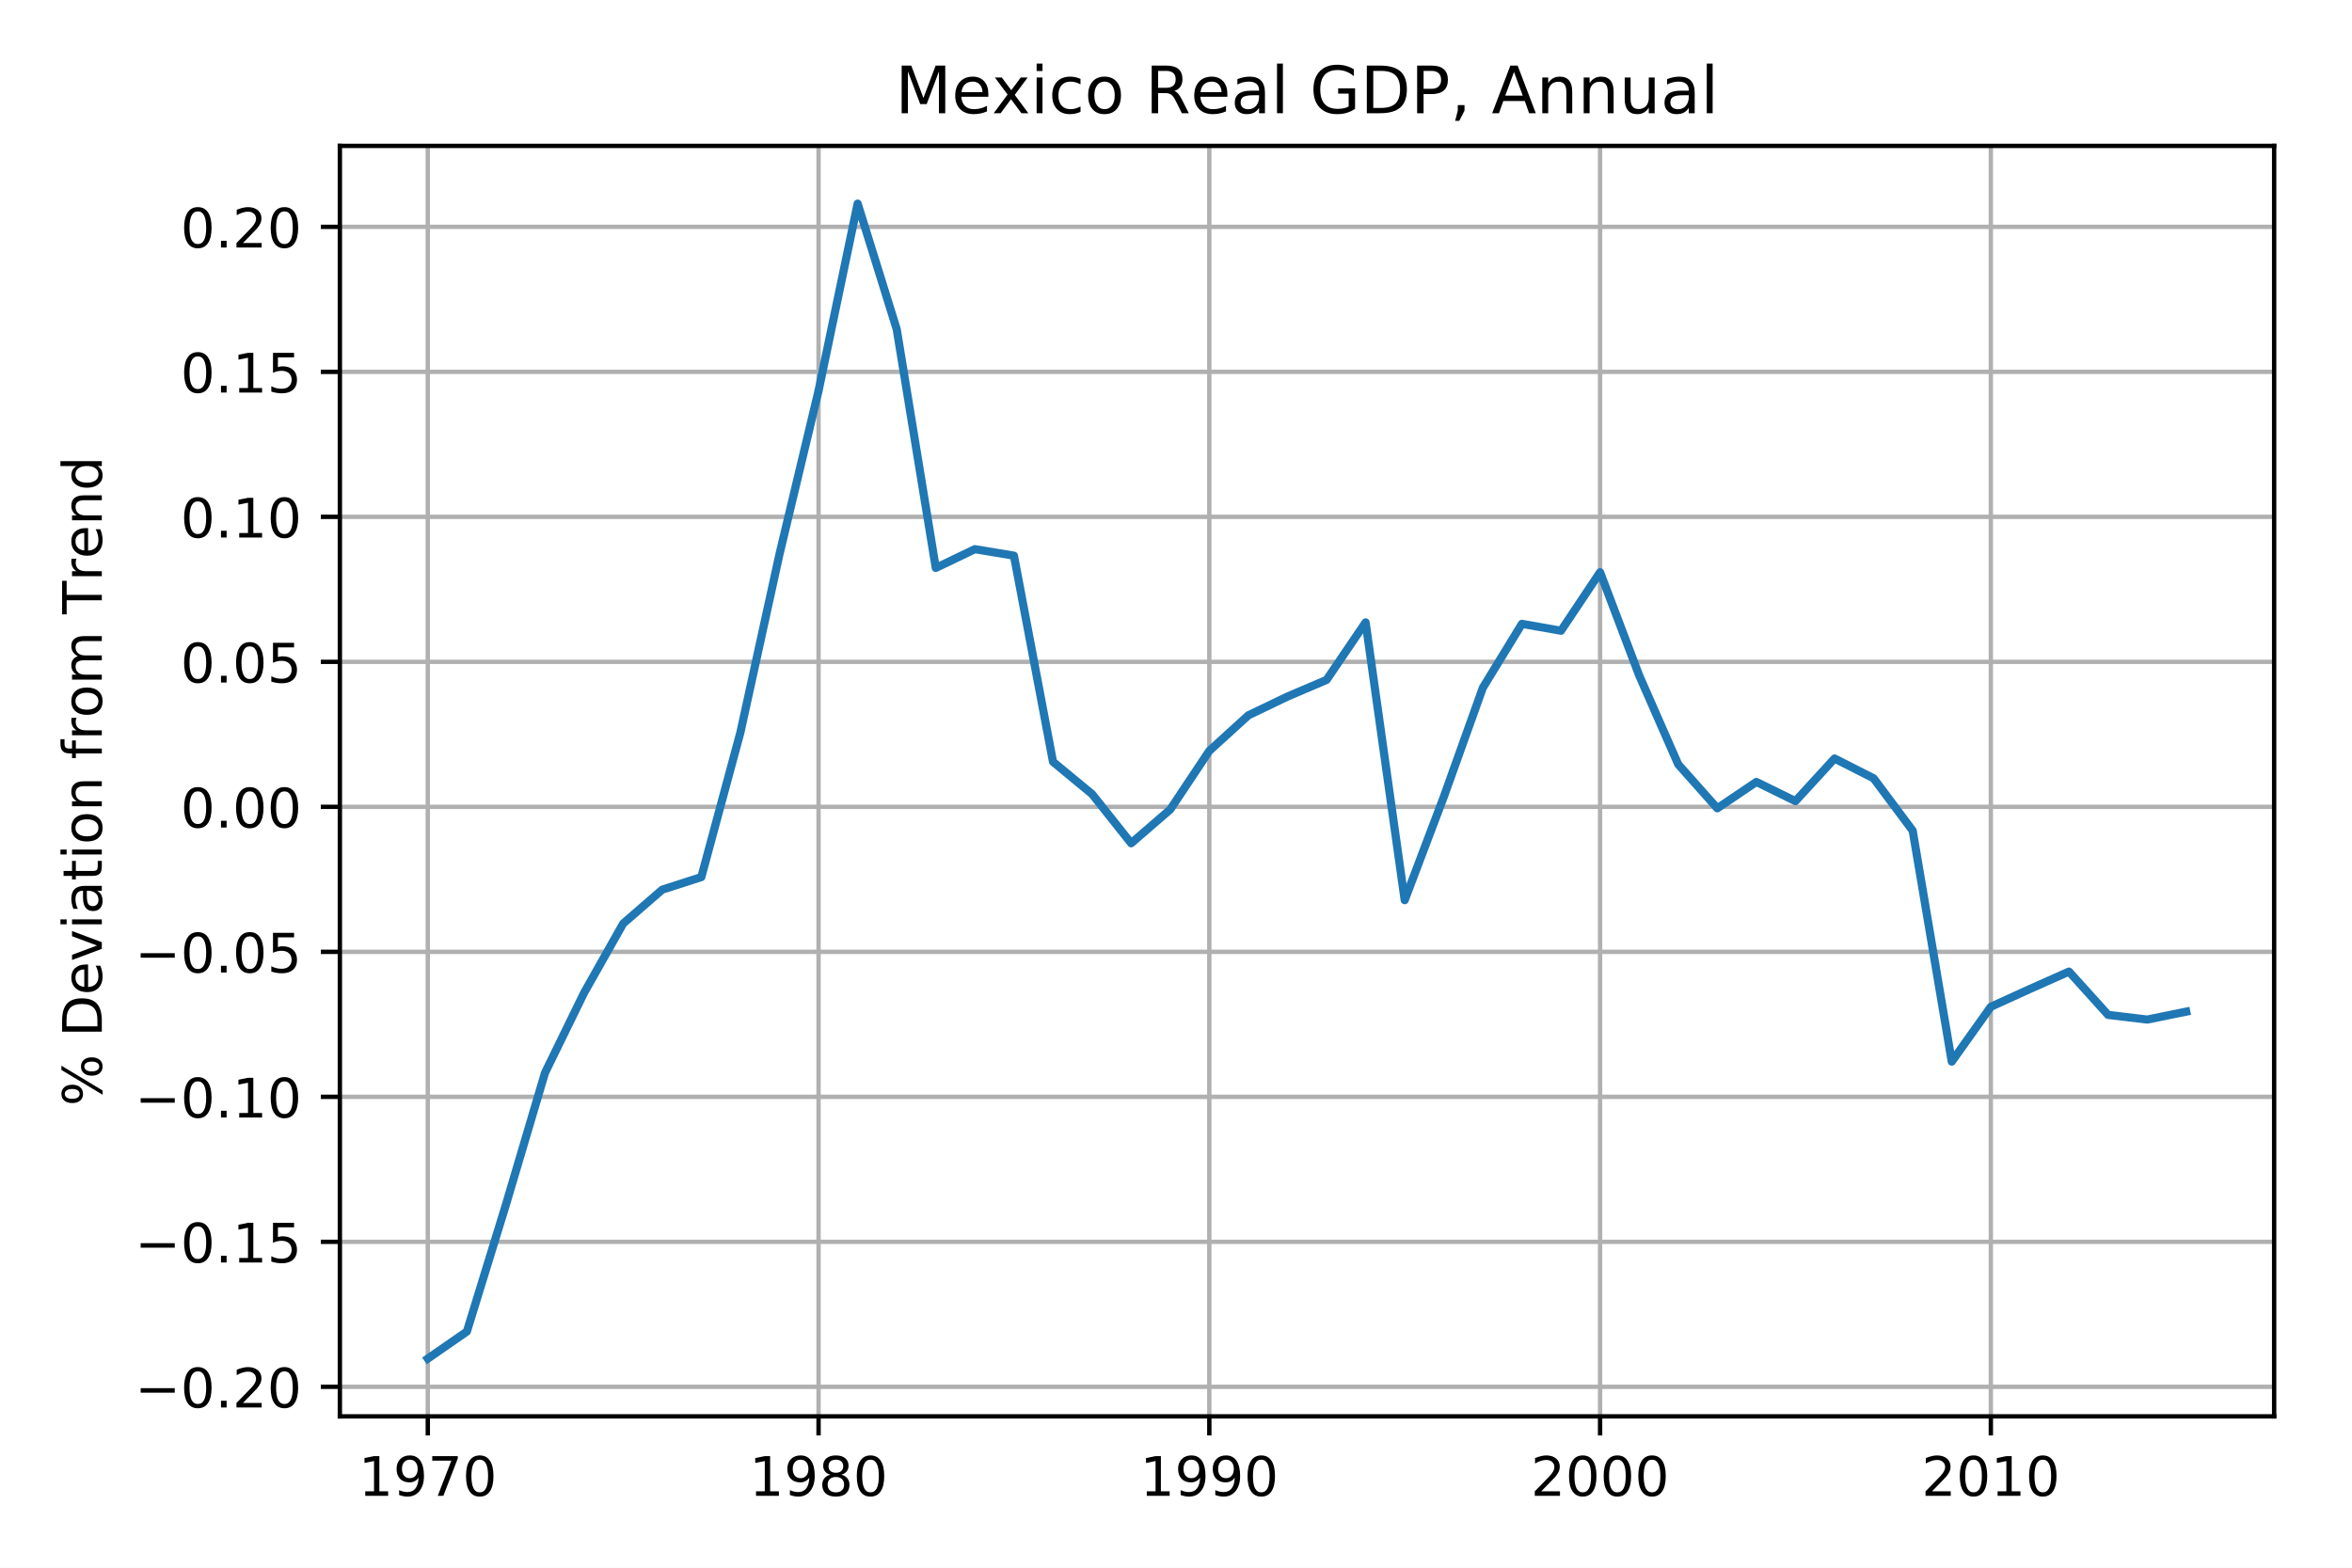
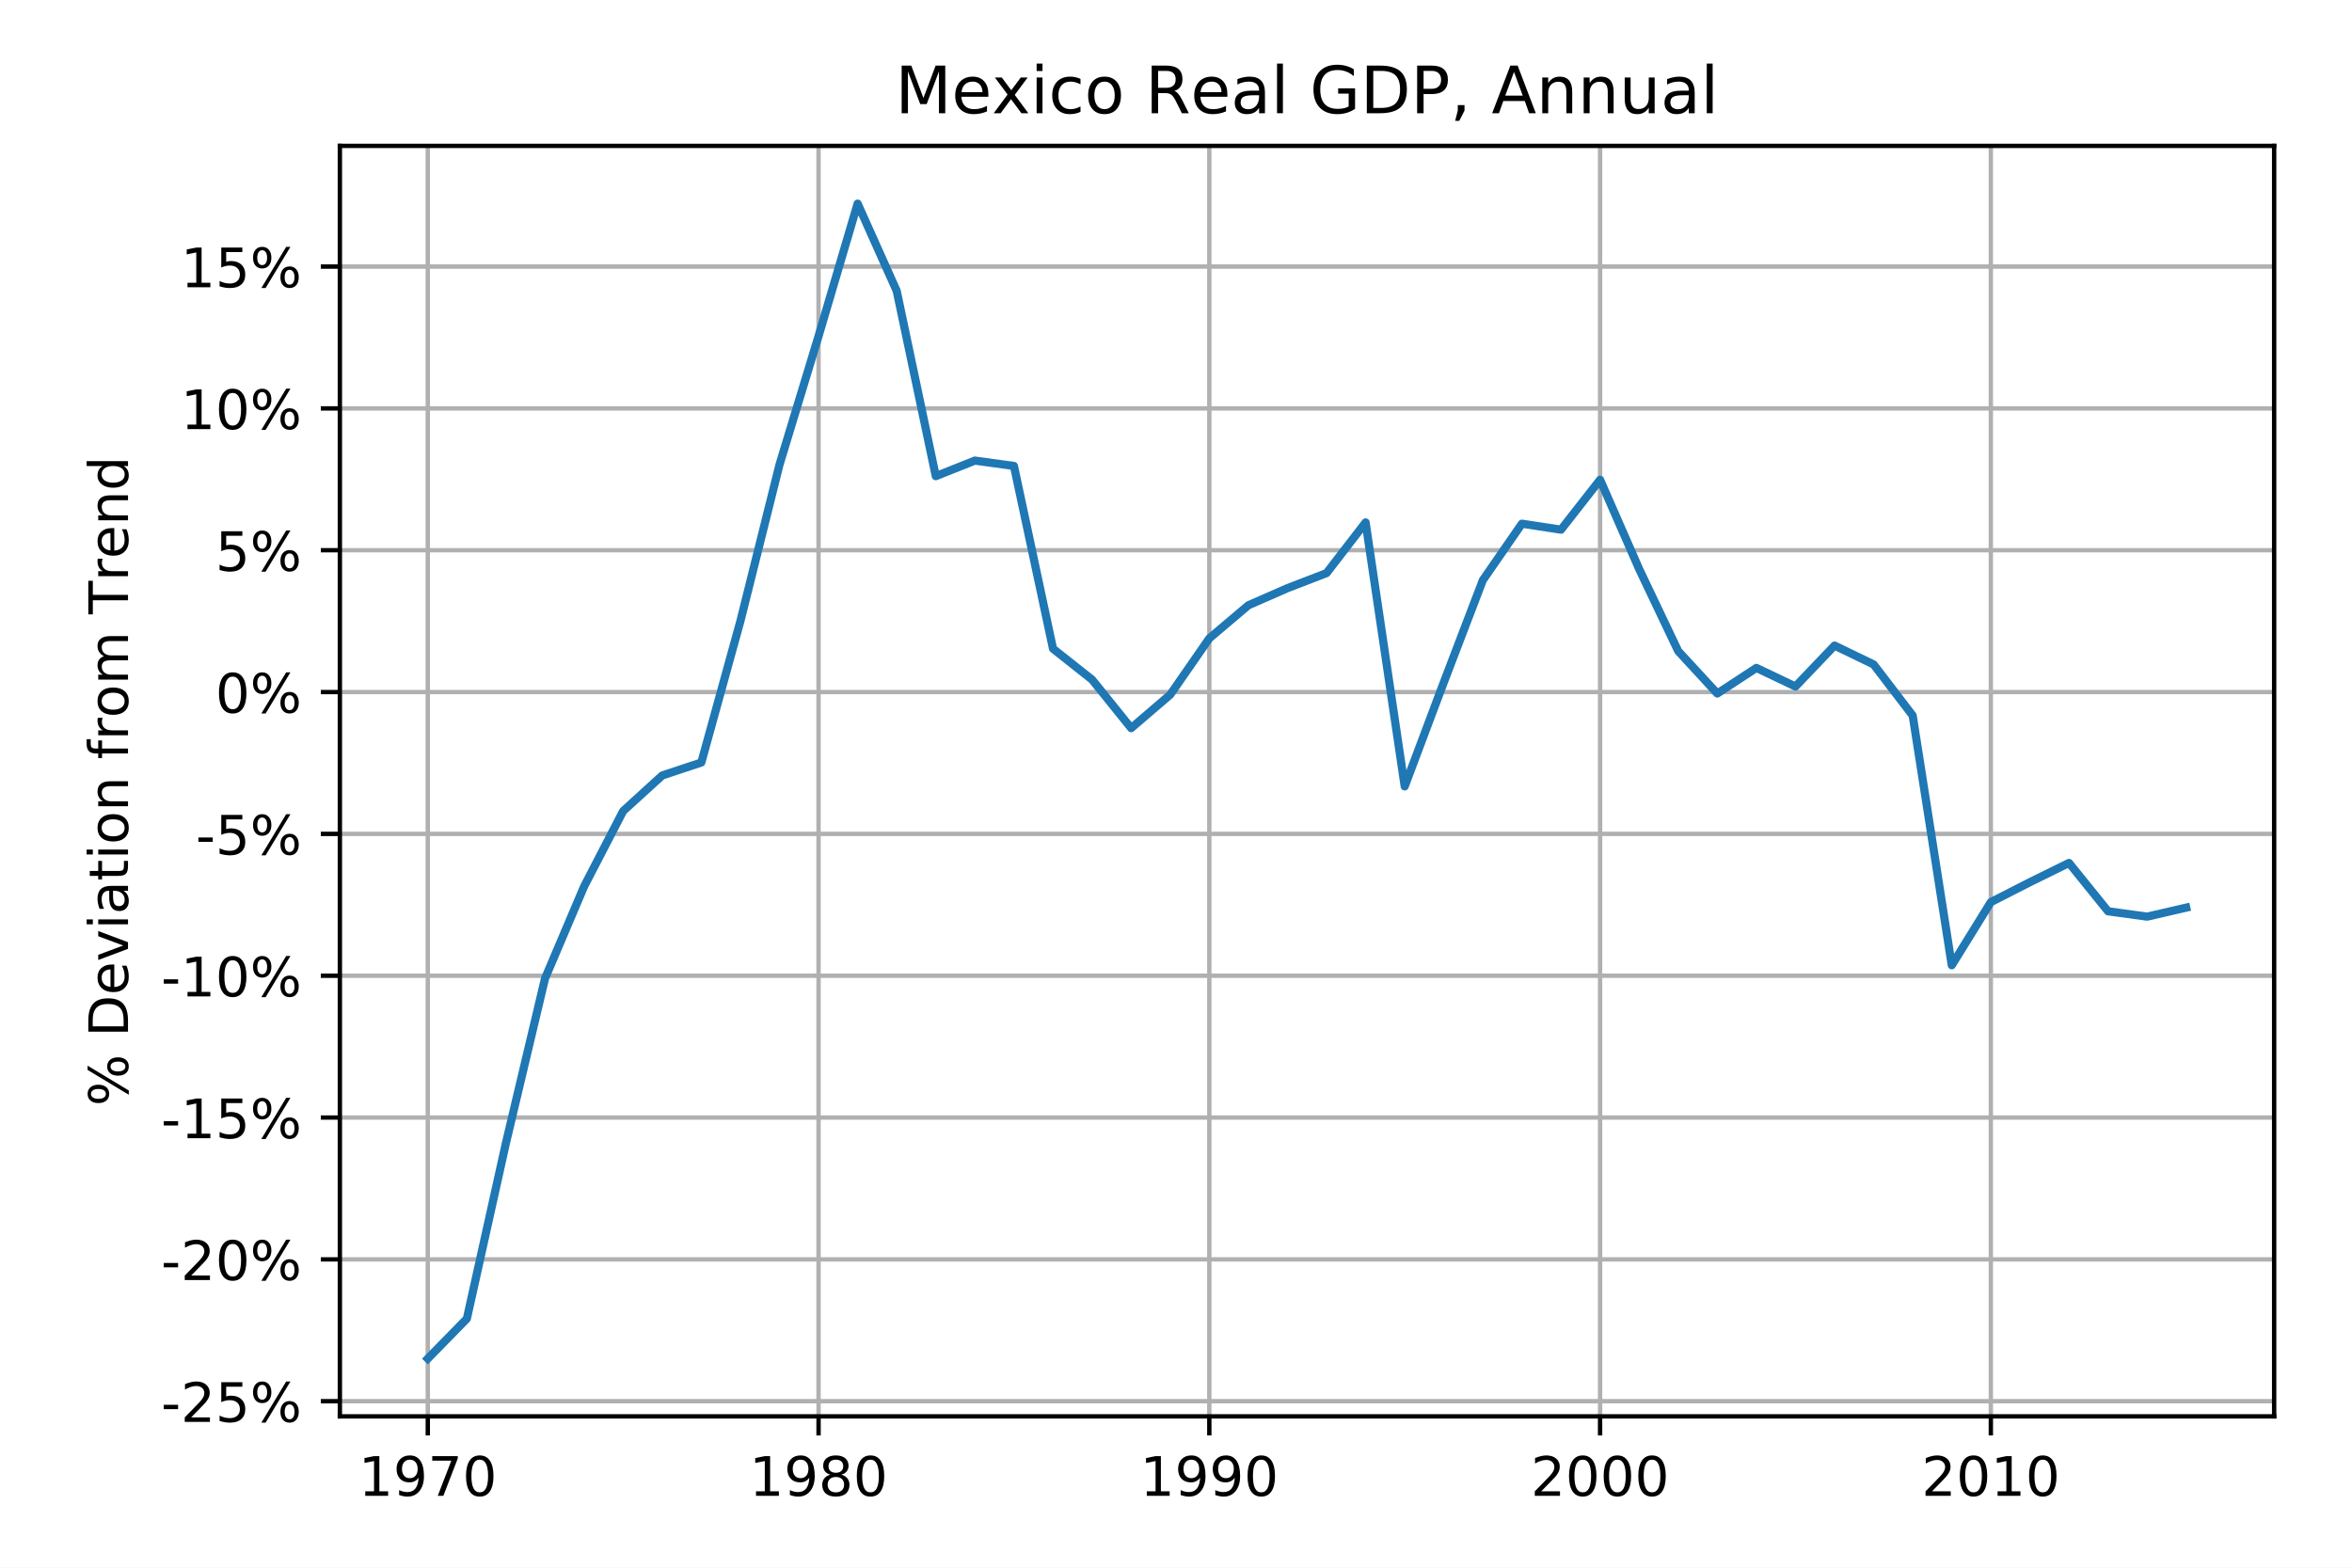
<svg xmlns="http://www.w3.org/2000/svg" xmlns:xlink="http://www.w3.org/1999/xlink" height="288pt" version="1.1" viewBox="0 0 432 288" width="432pt">
  <defs>
    <style type="text/css">
*{stroke-linecap:butt;stroke-linejoin:round;}
  </style>
  </defs>
  <g id="figure_1">
    <g id="patch_1">
      <path d="M 0 288  L 432 288  L 432 0  L 0 0  z " style="fill:#ffffff;" />
    </g>
    <g id="axes_1">
      <g id="patch_2">
        <path d="M 62.425 260.2  L 417.7 260.2  L 417.7 26.8  L 62.425 26.8  z " style="fill:#ffffff;" />
      </g>
      <g id="matplotlib.axis_1">
        <g id="xtick_1">
          <g id="line2d_1">
-             <path clip-path="url(#p7720f78966)" d="M 78.574 260.2  L 78.574 26.8  " style="fill:none;stroke:#b0b0b0;stroke-linecap:square;stroke-width:0.8;" />
+             <path clip-path="url(#p836ef03a56)" d="M 78.574 260.2  L 78.574 26.8  " style="fill:none;stroke:#b0b0b0;stroke-linecap:square;stroke-width:0.8;" />
          </g>
          <g id="line2d_2">
            <defs>
-               <path d="M 0 0  L 0 3.5  " id="m3b074f5516" style="stroke:#000000;stroke-width:0.8;" />
-             </defs>
-             <g>
-               <use style="stroke:#000000;stroke-width:0.8;" x="78.574" xlink:href="#m3b074f5516" y="260.2" />
+               <path d="M 0 0  L 0 3.5  " id="mee47a646c4" style="stroke:#000000;stroke-width:0.8;" />
+             </defs>
+             <g>
+               <use style="stroke:#000000;stroke-width:0.8;" x="78.574" xlink:href="#mee47a646c4" y="260.2" />
            </g>
          </g>
          <g id="text_1">
            <defs>
              <path d="M 12.406 8.297  L 28.516 8.297  L 28.516 63.922  L 10.984 60.406  L 10.984 69.391  L 28.422 72.906  L 38.281 72.906  L 38.281 8.297  L 54.391 8.297  L 54.391 0  L 12.406 0  z " id="DejaVuSans-31" />
              <path d="M 10.984 1.516  L 10.984 10.5  Q 14.703 8.734 18.5 7.812  Q 22.312 6.891 25.984 6.891  Q 35.75 6.891 40.891 13.453  Q 46.047 20.016 46.781 33.406  Q 43.953 29.203 39.594 26.953  Q 35.25 24.703 29.984 24.703  Q 19.047 24.703 12.672 31.312  Q 6.297 37.938 6.297 49.422  Q 6.297 60.641 12.938 67.422  Q 19.578 74.219 30.609 74.219  Q 43.266 74.219 49.922 64.516  Q 56.594 54.828 56.594 36.375  Q 56.594 19.141 48.406 8.859  Q 40.234 -1.422 26.422 -1.422  Q 22.703 -1.422 18.891 -0.688  Q 15.094 0.047 10.984 1.516  z M 30.609 32.422  Q 37.25 32.422 41.125 36.953  Q 45.016 41.5 45.016 49.422  Q 45.016 57.281 41.125 61.844  Q 37.25 66.406 30.609 66.406  Q 23.969 66.406 20.094 61.844  Q 16.219 57.281 16.219 49.422  Q 16.219 41.5 20.094 36.953  Q 23.969 32.422 30.609 32.422  z " id="DejaVuSans-39" />
              <path d="M 8.203 72.906  L 55.078 72.906  L 55.078 68.703  L 28.609 0  L 18.312 0  L 43.219 64.594  L 8.203 64.594  z " id="DejaVuSans-37" />
              <path d="M 31.781 66.406  Q 24.172 66.406 20.328 58.906  Q 16.5 51.422 16.5 36.375  Q 16.5 21.391 20.328 13.891  Q 24.172 6.391 31.781 6.391  Q 39.453 6.391 43.281 13.891  Q 47.125 21.391 47.125 36.375  Q 47.125 51.422 43.281 58.906  Q 39.453 66.406 31.781 66.406  z M 31.781 74.219  Q 44.047 74.219 50.516 64.516  Q 56.984 54.828 56.984 36.375  Q 56.984 17.969 50.516 8.266  Q 44.047 -1.422 31.781 -1.422  Q 19.531 -1.422 13.062 8.266  Q 6.594 17.969 6.594 36.375  Q 6.594 54.828 13.062 64.516  Q 19.531 74.219 31.781 74.219  z " id="DejaVuSans-30" />
            </defs>
            <g transform="translate(65.84886 274.7984)scale(0.1 -0.1)">
              <use xlink:href="#DejaVuSans-31" />
              <use x="63.623" xlink:href="#DejaVuSans-39" />
              <use x="127.246" xlink:href="#DejaVuSans-37" />
              <use x="190.869" xlink:href="#DejaVuSans-30" />
            </g>
          </g>
        </g>
        <g id="xtick_2">
          <g id="line2d_3">
-             <path clip-path="url(#p7720f78966)" d="M 150.347 260.2  L 150.347 26.8  " style="fill:none;stroke:#b0b0b0;stroke-linecap:square;stroke-width:0.8;" />
+             <path clip-path="url(#p836ef03a56)" d="M 150.347 260.2  L 150.347 26.8  " style="fill:none;stroke:#b0b0b0;stroke-linecap:square;stroke-width:0.8;" />
          </g>
          <g id="line2d_4">
            <g>
-               <use style="stroke:#000000;stroke-width:0.8;" x="150.347" xlink:href="#m3b074f5516" y="260.2" />
+               <use style="stroke:#000000;stroke-width:0.8;" x="150.347" xlink:href="#mee47a646c4" y="260.2" />
            </g>
          </g>
          <g id="text_2">
            <defs>
              <path d="M 31.781 34.625  Q 24.75 34.625 20.719 30.859  Q 16.703 27.094 16.703 20.516  Q 16.703 13.922 20.719 10.156  Q 24.75 6.391 31.781 6.391  Q 38.812 6.391 42.859 10.172  Q 46.922 13.969 46.922 20.516  Q 46.922 27.094 42.891 30.859  Q 38.875 34.625 31.781 34.625  z M 21.922 38.812  Q 15.578 40.375 12.031 44.719  Q 8.5 49.078 8.5 55.328  Q 8.5 64.062 14.719 69.141  Q 20.953 74.219 31.781 74.219  Q 42.672 74.219 48.875 69.141  Q 55.078 64.062 55.078 55.328  Q 55.078 49.078 51.531 44.719  Q 48 40.375 41.703 38.812  Q 48.828 37.156 52.797 32.312  Q 56.781 27.484 56.781 20.516  Q 56.781 9.906 50.312 4.234  Q 43.844 -1.422 31.781 -1.422  Q 19.734 -1.422 13.25 4.234  Q 6.781 9.906 6.781 20.516  Q 6.781 27.484 10.781 32.312  Q 14.797 37.156 21.922 38.812  z M 18.312 54.391  Q 18.312 48.734 21.844 45.562  Q 25.391 42.391 31.781 42.391  Q 38.141 42.391 41.719 45.562  Q 45.312 48.734 45.312 54.391  Q 45.312 60.062 41.719 63.234  Q 38.141 66.406 31.781 66.406  Q 25.391 66.406 21.844 63.234  Q 18.312 60.062 18.312 54.391  z " id="DejaVuSans-38" />
            </defs>
            <g transform="translate(137.6216 274.7984)scale(0.1 -0.1)">
              <use xlink:href="#DejaVuSans-31" />
              <use x="63.623" xlink:href="#DejaVuSans-39" />
              <use x="127.246" xlink:href="#DejaVuSans-38" />
              <use x="190.869" xlink:href="#DejaVuSans-30" />
            </g>
          </g>
        </g>
        <g id="xtick_3">
          <g id="line2d_5">
-             <path clip-path="url(#p7720f78966)" d="M 222.119 260.2  L 222.119 26.8  " style="fill:none;stroke:#b0b0b0;stroke-linecap:square;stroke-width:0.8;" />
+             <path clip-path="url(#p836ef03a56)" d="M 222.119 260.2  L 222.119 26.8  " style="fill:none;stroke:#b0b0b0;stroke-linecap:square;stroke-width:0.8;" />
          </g>
          <g id="line2d_6">
            <g>
-               <use style="stroke:#000000;stroke-width:0.8;" x="222.119" xlink:href="#m3b074f5516" y="260.2" />
+               <use style="stroke:#000000;stroke-width:0.8;" x="222.119" xlink:href="#mee47a646c4" y="260.2" />
            </g>
          </g>
          <g id="text_3">
            <g transform="translate(209.3943 274.7984)scale(0.1 -0.1)">
              <use xlink:href="#DejaVuSans-31" />
              <use x="63.623" xlink:href="#DejaVuSans-39" />
              <use x="127.246" xlink:href="#DejaVuSans-39" />
              <use x="190.869" xlink:href="#DejaVuSans-30" />
            </g>
          </g>
        </g>
        <g id="xtick_4">
          <g id="line2d_7">
-             <path clip-path="url(#p7720f78966)" d="M 293.892 260.2  L 293.892 26.8  " style="fill:none;stroke:#b0b0b0;stroke-linecap:square;stroke-width:0.8;" />
+             <path clip-path="url(#p836ef03a56)" d="M 293.892 260.2  L 293.892 26.8  " style="fill:none;stroke:#b0b0b0;stroke-linecap:square;stroke-width:0.8;" />
          </g>
          <g id="line2d_8">
            <g>
-               <use style="stroke:#000000;stroke-width:0.8;" x="293.892" xlink:href="#m3b074f5516" y="260.2" />
+               <use style="stroke:#000000;stroke-width:0.8;" x="293.892" xlink:href="#mee47a646c4" y="260.2" />
            </g>
          </g>
          <g id="text_4">
            <defs>
              <path d="M 19.188 8.297  L 53.609 8.297  L 53.609 0  L 7.328 0  L 7.328 8.297  Q 12.938 14.109 22.625 23.891  Q 32.328 33.688 34.812 36.531  Q 39.547 41.844 41.422 45.531  Q 43.312 49.219 43.312 52.781  Q 43.312 58.594 39.234 62.25  Q 35.156 65.922 28.609 65.922  Q 23.969 65.922 18.812 64.312  Q 13.672 62.703 7.812 59.422  L 7.812 69.391  Q 13.766 71.781 18.938 73  Q 24.125 74.219 28.422 74.219  Q 39.75 74.219 46.484 68.547  Q 53.219 62.891 53.219 53.422  Q 53.219 48.922 51.531 44.891  Q 49.859 40.875 45.406 35.406  Q 44.188 33.984 37.641 27.219  Q 31.109 20.453 19.188 8.297  z " id="DejaVuSans-32" />
            </defs>
            <g transform="translate(281.167 274.7984)scale(0.1 -0.1)">
              <use xlink:href="#DejaVuSans-32" />
              <use x="63.623" xlink:href="#DejaVuSans-30" />
              <use x="127.246" xlink:href="#DejaVuSans-30" />
              <use x="190.869" xlink:href="#DejaVuSans-30" />
            </g>
          </g>
        </g>
        <g id="xtick_5">
          <g id="line2d_9">
-             <path clip-path="url(#p7720f78966)" d="M 365.665 260.2  L 365.665 26.8  " style="fill:none;stroke:#b0b0b0;stroke-linecap:square;stroke-width:0.8;" />
+             <path clip-path="url(#p836ef03a56)" d="M 365.665 260.2  L 365.665 26.8  " style="fill:none;stroke:#b0b0b0;stroke-linecap:square;stroke-width:0.8;" />
          </g>
          <g id="line2d_10">
            <g>
-               <use style="stroke:#000000;stroke-width:0.8;" x="365.665" xlink:href="#m3b074f5516" y="260.2" />
+               <use style="stroke:#000000;stroke-width:0.8;" x="365.665" xlink:href="#mee47a646c4" y="260.2" />
            </g>
          </g>
          <g id="text_5">
            <g transform="translate(352.9398 274.7984)scale(0.1 -0.1)">
              <use xlink:href="#DejaVuSans-32" />
              <use x="63.623" xlink:href="#DejaVuSans-30" />
              <use x="127.246" xlink:href="#DejaVuSans-31" />
              <use x="190.869" xlink:href="#DejaVuSans-30" />
            </g>
          </g>
        </g>
      </g>
      <g id="matplotlib.axis_2">
        <g id="ytick_1">
          <g id="line2d_11">
-             <path clip-path="url(#p7720f78966)" d="M 62.425 254.772  L 417.7 254.772  " style="fill:none;stroke:#b0b0b0;stroke-linecap:square;stroke-width:0.8;" />
+             <path clip-path="url(#p836ef03a56)" d="M 62.425 257.415  L 417.7 257.415  " style="fill:none;stroke:#b0b0b0;stroke-linecap:square;stroke-width:0.8;" />
          </g>
          <g id="line2d_12">
            <defs>
-               <path d="M 0 0  L -3.5 0  " id="m886a626cc9" style="stroke:#000000;stroke-width:0.8;" />
-             </defs>
-             <g>
-               <use style="stroke:#000000;stroke-width:0.8;" x="62.425" xlink:href="#m886a626cc9" y="254.772" />
+               <path d="M 0 0  L -3.5 0  " id="m117631a2d1" style="stroke:#000000;stroke-width:0.8;" />
+             </defs>
+             <g>
+               <use style="stroke:#000000;stroke-width:0.8;" x="62.425" xlink:href="#m117631a2d1" y="257.415" />
            </g>
          </g>
          <g id="text_6">
            <defs>
-               <path d="M 10.594 35.5  L 73.188 35.5  L 73.188 27.203  L 10.594 27.203  z " id="DejaVuSans-2212" />
-               <path d="M 10.688 12.406  L 21 12.406  L 21 0  L 10.688 0  z " id="DejaVuSans-2e" />
-             </defs>
-             <g transform="translate(24.77969 258.5714)scale(0.1 -0.1)">
-               <use xlink:href="#DejaVuSans-2212" />
-               <use x="83.789" xlink:href="#DejaVuSans-30" />
-               <use x="147.412" xlink:href="#DejaVuSans-2e" />
-               <use x="179.199" xlink:href="#DejaVuSans-32" />
-               <use x="242.822" xlink:href="#DejaVuSans-30" />
+               <path d="M 4.891 31.391  L 31.203 31.391  L 31.203 23.391  L 4.891 23.391  z " id="DejaVuSans-2d" />
+               <path d="M 10.797 72.906  L 49.516 72.906  L 49.516 64.594  L 19.828 64.594  L 19.828 46.734  Q 21.969 47.469 24.109 47.828  Q 26.266 48.188 28.422 48.188  Q 40.625 48.188 47.75 41.5  Q 54.891 34.812 54.891 23.391  Q 54.891 11.625 47.562 5.094  Q 40.234 -1.422 26.906 -1.422  Q 22.312 -1.422 17.547 -0.641  Q 12.797 0.141 7.719 1.703  L 7.719 11.625  Q 12.109 9.234 16.797 8.062  Q 21.484 6.891 26.703 6.891  Q 35.156 6.891 40.078 11.328  Q 45.016 15.766 45.016 23.391  Q 45.016 31 40.078 35.438  Q 35.156 39.891 26.703 39.891  Q 22.75 39.891 18.812 39.016  Q 14.891 38.141 10.797 36.281  z " id="DejaVuSans-35" />
+               <path d="M 72.703 32.078  Q 68.453 32.078 66.031 28.469  Q 63.625 24.859 63.625 18.406  Q 63.625 12.062 66.031 8.422  Q 68.453 4.781 72.703 4.781  Q 76.859 4.781 79.266 8.422  Q 81.688 12.062 81.688 18.406  Q 81.688 24.812 79.266 28.438  Q 76.859 32.078 72.703 32.078  z M 72.703 38.281  Q 80.422 38.281 84.953 32.906  Q 89.5 27.547 89.5 18.406  Q 89.5 9.281 84.938 3.922  Q 80.375 -1.422 72.703 -1.422  Q 64.891 -1.422 60.344 3.922  Q 55.812 9.281 55.812 18.406  Q 55.812 27.594 60.375 32.938  Q 64.938 38.281 72.703 38.281  z M 22.312 68.016  Q 18.109 68.016 15.688 64.375  Q 13.281 60.75 13.281 54.391  Q 13.281 47.953 15.672 44.328  Q 18.062 40.719 22.312 40.719  Q 26.562 40.719 28.969 44.328  Q 31.391 47.953 31.391 54.391  Q 31.391 60.688 28.953 64.344  Q 26.516 68.016 22.312 68.016  z M 66.406 74.219  L 74.219 74.219  L 28.609 -1.422  L 20.797 -1.422  z M 22.312 74.219  Q 30.031 74.219 34.609 68.875  Q 39.203 63.531 39.203 54.391  Q 39.203 45.172 34.641 39.844  Q 30.078 34.516 22.312 34.516  Q 14.547 34.516 10.031 39.859  Q 5.516 45.219 5.516 54.391  Q 5.516 63.484 10.047 68.844  Q 14.594 74.219 22.312 74.219  z " id="DejaVuSans-25" />
+             </defs>
+             <g transform="translate(29.59062 261.214)scale(0.1 -0.1)">
+               <use xlink:href="#DejaVuSans-2d" />
+               <use x="36.084" xlink:href="#DejaVuSans-32" />
+               <use x="99.707" xlink:href="#DejaVuSans-35" />
+               <use x="163.33" xlink:href="#DejaVuSans-25" />
            </g>
          </g>
        </g>
        <g id="ytick_2">
          <g id="line2d_13">
-             <path clip-path="url(#p7720f78966)" d="M 62.425 228.135  L 417.7 228.135  " style="fill:none;stroke:#b0b0b0;stroke-linecap:square;stroke-width:0.8;" />
+             <path clip-path="url(#p836ef03a56)" d="M 62.425 231.36  L 417.7 231.36  " style="fill:none;stroke:#b0b0b0;stroke-linecap:square;stroke-width:0.8;" />
          </g>
          <g id="line2d_14">
            <g>
-               <use style="stroke:#000000;stroke-width:0.8;" x="62.425" xlink:href="#m886a626cc9" y="228.135" />
+               <use style="stroke:#000000;stroke-width:0.8;" x="62.425" xlink:href="#m117631a2d1" y="231.36" />
            </g>
          </g>
          <g id="text_7">
-             <defs>
-               <path d="M 10.797 72.906  L 49.516 72.906  L 49.516 64.594  L 19.828 64.594  L 19.828 46.734  Q 21.969 47.469 24.109 47.828  Q 26.266 48.188 28.422 48.188  Q 40.625 48.188 47.75 41.5  Q 54.891 34.812 54.891 23.391  Q 54.891 11.625 47.562 5.094  Q 40.234 -1.422 26.906 -1.422  Q 22.312 -1.422 17.547 -0.641  Q 12.797 0.141 7.719 1.703  L 7.719 11.625  Q 12.109 9.234 16.797 8.062  Q 21.484 6.891 26.703 6.891  Q 35.156 6.891 40.078 11.328  Q 45.016 15.766 45.016 23.391  Q 45.016 31 40.078 35.438  Q 35.156 39.891 26.703 39.891  Q 22.75 39.891 18.812 39.016  Q 14.891 38.141 10.797 36.281  z " id="DejaVuSans-35" />
-             </defs>
-             <g transform="translate(24.77969 231.9343)scale(0.1 -0.1)">
-               <use xlink:href="#DejaVuSans-2212" />
-               <use x="83.789" xlink:href="#DejaVuSans-30" />
-               <use x="147.412" xlink:href="#DejaVuSans-2e" />
-               <use x="179.199" xlink:href="#DejaVuSans-31" />
-               <use x="242.822" xlink:href="#DejaVuSans-35" />
+             <g transform="translate(29.59062 235.1587)scale(0.1 -0.1)">
+               <use xlink:href="#DejaVuSans-2d" />
+               <use x="36.084" xlink:href="#DejaVuSans-32" />
+               <use x="99.707" xlink:href="#DejaVuSans-30" />
+               <use x="163.33" xlink:href="#DejaVuSans-25" />
            </g>
          </g>
        </g>
        <g id="ytick_3">
          <g id="line2d_15">
-             <path clip-path="url(#p7720f78966)" d="M 62.425 201.498  L 417.7 201.498  " style="fill:none;stroke:#b0b0b0;stroke-linecap:square;stroke-width:0.8;" />
+             <path clip-path="url(#p836ef03a56)" d="M 62.425 205.304  L 417.7 205.304  " style="fill:none;stroke:#b0b0b0;stroke-linecap:square;stroke-width:0.8;" />
          </g>
          <g id="line2d_16">
            <g>
-               <use style="stroke:#000000;stroke-width:0.8;" x="62.425" xlink:href="#m886a626cc9" y="201.498" />
+               <use style="stroke:#000000;stroke-width:0.8;" x="62.425" xlink:href="#m117631a2d1" y="205.304" />
            </g>
          </g>
          <g id="text_8">
-             <g transform="translate(24.77969 205.2973)scale(0.1 -0.1)">
-               <use xlink:href="#DejaVuSans-2212" />
-               <use x="83.789" xlink:href="#DejaVuSans-30" />
-               <use x="147.412" xlink:href="#DejaVuSans-2e" />
-               <use x="179.199" xlink:href="#DejaVuSans-31" />
-               <use x="242.822" xlink:href="#DejaVuSans-30" />
+             <g transform="translate(29.59062 209.1035)scale(0.1 -0.1)">
+               <use xlink:href="#DejaVuSans-2d" />
+               <use x="36.084" xlink:href="#DejaVuSans-31" />
+               <use x="99.707" xlink:href="#DejaVuSans-35" />
+               <use x="163.33" xlink:href="#DejaVuSans-25" />
            </g>
          </g>
        </g>
        <g id="ytick_4">
          <g id="line2d_17">
-             <path clip-path="url(#p7720f78966)" d="M 62.425 174.861  L 417.7 174.861  " style="fill:none;stroke:#b0b0b0;stroke-linecap:square;stroke-width:0.8;" />
+             <path clip-path="url(#p836ef03a56)" d="M 62.425 179.249  L 417.7 179.249  " style="fill:none;stroke:#b0b0b0;stroke-linecap:square;stroke-width:0.8;" />
          </g>
          <g id="line2d_18">
            <g>
-               <use style="stroke:#000000;stroke-width:0.8;" x="62.425" xlink:href="#m886a626cc9" y="174.861" />
+               <use style="stroke:#000000;stroke-width:0.8;" x="62.425" xlink:href="#m117631a2d1" y="179.249" />
            </g>
          </g>
          <g id="text_9">
-             <g transform="translate(24.77969 178.6602)scale(0.1 -0.1)">
-               <use xlink:href="#DejaVuSans-2212" />
-               <use x="83.789" xlink:href="#DejaVuSans-30" />
-               <use x="147.412" xlink:href="#DejaVuSans-2e" />
-               <use x="179.199" xlink:href="#DejaVuSans-30" />
-               <use x="242.822" xlink:href="#DejaVuSans-35" />
+             <g transform="translate(29.59062 183.0483)scale(0.1 -0.1)">
+               <use xlink:href="#DejaVuSans-2d" />
+               <use x="36.084" xlink:href="#DejaVuSans-31" />
+               <use x="99.707" xlink:href="#DejaVuSans-30" />
+               <use x="163.33" xlink:href="#DejaVuSans-25" />
            </g>
          </g>
        </g>
        <g id="ytick_5">
          <g id="line2d_19">
-             <path clip-path="url(#p7720f78966)" d="M 62.425 148.224  L 417.7 148.224  " style="fill:none;stroke:#b0b0b0;stroke-linecap:square;stroke-width:0.8;" />
+             <path clip-path="url(#p836ef03a56)" d="M 62.425 153.194  L 417.7 153.194  " style="fill:none;stroke:#b0b0b0;stroke-linecap:square;stroke-width:0.8;" />
          </g>
          <g id="line2d_20">
            <g>
-               <use style="stroke:#000000;stroke-width:0.8;" x="62.425" xlink:href="#m886a626cc9" y="148.224" />
+               <use style="stroke:#000000;stroke-width:0.8;" x="62.425" xlink:href="#m117631a2d1" y="153.194" />
            </g>
          </g>
          <g id="text_10">
-             <g transform="translate(33.15937 152.0231)scale(0.1 -0.1)">
-               <use xlink:href="#DejaVuSans-30" />
-               <use x="63.623" xlink:href="#DejaVuSans-2e" />
-               <use x="95.41" xlink:href="#DejaVuSans-30" />
-               <use x="159.033" xlink:href="#DejaVuSans-30" />
+             <g transform="translate(35.95312 156.9931)scale(0.1 -0.1)">
+               <use xlink:href="#DejaVuSans-2d" />
+               <use x="36.084" xlink:href="#DejaVuSans-35" />
+               <use x="99.707" xlink:href="#DejaVuSans-25" />
            </g>
          </g>
        </g>
        <g id="ytick_6">
          <g id="line2d_21">
-             <path clip-path="url(#p7720f78966)" d="M 62.425 121.587  L 417.7 121.587  " style="fill:none;stroke:#b0b0b0;stroke-linecap:square;stroke-width:0.8;" />
+             <path clip-path="url(#p836ef03a56)" d="M 62.425 127.139  L 417.7 127.139  " style="fill:none;stroke:#b0b0b0;stroke-linecap:square;stroke-width:0.8;" />
          </g>
          <g id="line2d_22">
            <g>
-               <use style="stroke:#000000;stroke-width:0.8;" x="62.425" xlink:href="#m886a626cc9" y="121.587" />
+               <use style="stroke:#000000;stroke-width:0.8;" x="62.425" xlink:href="#m117631a2d1" y="127.139" />
            </g>
          </g>
          <g id="text_11">
-             <g transform="translate(33.15937 125.386)scale(0.1 -0.1)">
+             <g transform="translate(39.56094 130.9379)scale(0.1 -0.1)">
              <use xlink:href="#DejaVuSans-30" />
-               <use x="63.623" xlink:href="#DejaVuSans-2e" />
-               <use x="95.41" xlink:href="#DejaVuSans-30" />
-               <use x="159.033" xlink:href="#DejaVuSans-35" />
+               <use x="63.623" xlink:href="#DejaVuSans-25" />
            </g>
          </g>
        </g>
        <g id="ytick_7">
          <g id="line2d_23">
-             <path clip-path="url(#p7720f78966)" d="M 62.425 94.95  L 417.7 94.95  " style="fill:none;stroke:#b0b0b0;stroke-linecap:square;stroke-width:0.8;" />
+             <path clip-path="url(#p836ef03a56)" d="M 62.425 101.083  L 417.7 101.083  " style="fill:none;stroke:#b0b0b0;stroke-linecap:square;stroke-width:0.8;" />
          </g>
          <g id="line2d_24">
            <g>
-               <use style="stroke:#000000;stroke-width:0.8;" x="62.425" xlink:href="#m886a626cc9" y="94.95" />
+               <use style="stroke:#000000;stroke-width:0.8;" x="62.425" xlink:href="#m117631a2d1" y="101.083" />
            </g>
          </g>
          <g id="text_12">
-             <g transform="translate(33.15937 98.74888)scale(0.1 -0.1)">
-               <use xlink:href="#DejaVuSans-30" />
-               <use x="63.623" xlink:href="#DejaVuSans-2e" />
-               <use x="95.41" xlink:href="#DejaVuSans-31" />
-               <use x="159.033" xlink:href="#DejaVuSans-30" />
+             <g transform="translate(39.56094 104.8827)scale(0.1 -0.1)">
+               <use xlink:href="#DejaVuSans-35" />
+               <use x="63.623" xlink:href="#DejaVuSans-25" />
            </g>
          </g>
        </g>
        <g id="ytick_8">
          <g id="line2d_25">
-             <path clip-path="url(#p7720f78966)" d="M 62.425 68.313  L 417.7 68.313  " style="fill:none;stroke:#b0b0b0;stroke-linecap:square;stroke-width:0.8;" />
+             <path clip-path="url(#p836ef03a56)" d="M 62.425 75.028  L 417.7 75.028  " style="fill:none;stroke:#b0b0b0;stroke-linecap:square;stroke-width:0.8;" />
          </g>
          <g id="line2d_26">
            <g>
-               <use style="stroke:#000000;stroke-width:0.8;" x="62.425" xlink:href="#m886a626cc9" y="68.313" />
+               <use style="stroke:#000000;stroke-width:0.8;" x="62.425" xlink:href="#m117631a2d1" y="75.028" />
            </g>
          </g>
          <g id="text_13">
-             <g transform="translate(33.15937 72.11178)scale(0.1 -0.1)">
-               <use xlink:href="#DejaVuSans-30" />
-               <use x="63.623" xlink:href="#DejaVuSans-2e" />
-               <use x="95.41" xlink:href="#DejaVuSans-31" />
-               <use x="159.033" xlink:href="#DejaVuSans-35" />
+             <g transform="translate(33.19844 78.82743)scale(0.1 -0.1)">
+               <use xlink:href="#DejaVuSans-31" />
+               <use x="63.623" xlink:href="#DejaVuSans-30" />
+               <use x="127.246" xlink:href="#DejaVuSans-25" />
            </g>
          </g>
        </g>
        <g id="ytick_9">
          <g id="line2d_27">
-             <path clip-path="url(#p7720f78966)" d="M 62.425 41.675  L 417.7 41.675  " style="fill:none;stroke:#b0b0b0;stroke-linecap:square;stroke-width:0.8;" />
+             <path clip-path="url(#p836ef03a56)" d="M 62.425 48.973  L 417.7 48.973  " style="fill:none;stroke:#b0b0b0;stroke-linecap:square;stroke-width:0.8;" />
          </g>
          <g id="line2d_28">
            <g>
-               <use style="stroke:#000000;stroke-width:0.8;" x="62.425" xlink:href="#m886a626cc9" y="41.675" />
+               <use style="stroke:#000000;stroke-width:0.8;" x="62.425" xlink:href="#m117631a2d1" y="48.973" />
            </g>
          </g>
          <g id="text_14">
-             <g transform="translate(33.15937 45.47469)scale(0.1 -0.1)">
-               <use xlink:href="#DejaVuSans-30" />
-               <use x="63.623" xlink:href="#DejaVuSans-2e" />
-               <use x="95.41" xlink:href="#DejaVuSans-32" />
-               <use x="159.033" xlink:href="#DejaVuSans-30" />
+             <g transform="translate(33.19844 52.77221)scale(0.1 -0.1)">
+               <use xlink:href="#DejaVuSans-31" />
+               <use x="63.623" xlink:href="#DejaVuSans-35" />
+               <use x="127.246" xlink:href="#DejaVuSans-25" />
            </g>
          </g>
        </g>
        <g id="text_15">
          <defs>
-             <path d="M 72.703 32.078  Q 68.453 32.078 66.031 28.469  Q 63.625 24.859 63.625 18.406  Q 63.625 12.062 66.031 8.422  Q 68.453 4.781 72.703 4.781  Q 76.859 4.781 79.266 8.422  Q 81.688 12.062 81.688 18.406  Q 81.688 24.812 79.266 28.438  Q 76.859 32.078 72.703 32.078  z M 72.703 38.281  Q 80.422 38.281 84.953 32.906  Q 89.5 27.547 89.5 18.406  Q 89.5 9.281 84.938 3.922  Q 80.375 -1.422 72.703 -1.422  Q 64.891 -1.422 60.344 3.922  Q 55.812 9.281 55.812 18.406  Q 55.812 27.594 60.375 32.938  Q 64.938 38.281 72.703 38.281  z M 22.312 68.016  Q 18.109 68.016 15.688 64.375  Q 13.281 60.75 13.281 54.391  Q 13.281 47.953 15.672 44.328  Q 18.062 40.719 22.312 40.719  Q 26.562 40.719 28.969 44.328  Q 31.391 47.953 31.391 54.391  Q 31.391 60.688 28.953 64.344  Q 26.516 68.016 22.312 68.016  z M 66.406 74.219  L 74.219 74.219  L 28.609 -1.422  L 20.797 -1.422  z M 22.312 74.219  Q 30.031 74.219 34.609 68.875  Q 39.203 63.531 39.203 54.391  Q 39.203 45.172 34.641 39.844  Q 30.078 34.516 22.312 34.516  Q 14.547 34.516 10.031 39.859  Q 5.516 45.219 5.516 54.391  Q 5.516 63.484 10.047 68.844  Q 14.594 74.219 22.312 74.219  z " id="DejaVuSans-25" />
            <path id="DejaVuSans-20" />
            <path d="M 19.672 64.797  L 19.672 8.109  L 31.594 8.109  Q 46.688 8.109 53.688 14.938  Q 60.688 21.781 60.688 36.531  Q 60.688 51.172 53.688 57.984  Q 46.688 64.797 31.594 64.797  z M 9.812 72.906  L 30.078 72.906  Q 51.266 72.906 61.172 64.094  Q 71.094 55.281 71.094 36.531  Q 71.094 17.672 61.125 8.828  Q 51.172 0 30.078 0  L 9.812 0  z " id="DejaVuSans-44" />
            <path d="M 56.203 29.594  L 56.203 25.203  L 14.891 25.203  Q 15.484 15.922 20.484 11.062  Q 25.484 6.203 34.422 6.203  Q 39.594 6.203 44.453 7.469  Q 49.312 8.734 54.109 11.281  L 54.109 2.781  Q 49.266 0.734 44.188 -0.344  Q 39.109 -1.422 33.891 -1.422  Q 20.797 -1.422 13.156 6.188  Q 5.516 13.812 5.516 26.812  Q 5.516 40.234 12.766 48.109  Q 20.016 56 32.328 56  Q 43.359 56 49.781 48.891  Q 56.203 41.797 56.203 29.594  z M 47.219 32.234  Q 47.125 39.594 43.094 43.984  Q 39.062 48.391 32.422 48.391  Q 24.906 48.391 20.391 44.141  Q 15.875 39.891 15.188 32.172  z " id="DejaVuSans-65" />
            <path d="M 2.984 54.688  L 12.5 54.688  L 29.594 8.797  L 46.688 54.688  L 56.203 54.688  L 35.688 0  L 23.484 0  z " id="DejaVuSans-76" />
            <path d="M 9.422 54.688  L 18.406 54.688  L 18.406 0  L 9.422 0  z M 9.422 75.984  L 18.406 75.984  L 18.406 64.594  L 9.422 64.594  z " id="DejaVuSans-69" />
            <path d="M 34.281 27.484  Q 23.391 27.484 19.188 25  Q 14.984 22.516 14.984 16.5  Q 14.984 11.719 18.141 8.906  Q 21.297 6.109 26.703 6.109  Q 34.188 6.109 38.703 11.406  Q 43.219 16.703 43.219 25.484  L 43.219 27.484  z M 52.203 31.203  L 52.203 0  L 43.219 0  L 43.219 8.297  Q 40.141 3.328 35.547 0.953  Q 30.953 -1.422 24.312 -1.422  Q 15.922 -1.422 10.953 3.297  Q 6 8.016 6 15.922  Q 6 25.141 12.172 29.828  Q 18.359 34.516 30.609 34.516  L 43.219 34.516  L 43.219 35.406  Q 43.219 41.609 39.141 45  Q 35.062 48.391 27.688 48.391  Q 23 48.391 18.547 47.266  Q 14.109 46.141 10.016 43.891  L 10.016 52.203  Q 14.938 54.109 19.578 55.047  Q 24.219 56 28.609 56  Q 40.484 56 46.344 49.844  Q 52.203 43.703 52.203 31.203  z " id="DejaVuSans-61" />
            <path d="M 18.312 70.219  L 18.312 54.688  L 36.812 54.688  L 36.812 47.703  L 18.312 47.703  L 18.312 18.016  Q 18.312 11.328 20.141 9.422  Q 21.969 7.516 27.594 7.516  L 36.812 7.516  L 36.812 0  L 27.594 0  Q 17.188 0 13.234 3.875  Q 9.281 7.766 9.281 18.016  L 9.281 47.703  L 2.688 47.703  L 2.688 54.688  L 9.281 54.688  L 9.281 70.219  z " id="DejaVuSans-74" />
            <path d="M 30.609 48.391  Q 23.391 48.391 19.188 42.75  Q 14.984 37.109 14.984 27.297  Q 14.984 17.484 19.156 11.844  Q 23.344 6.203 30.609 6.203  Q 37.797 6.203 41.984 11.859  Q 46.188 17.531 46.188 27.297  Q 46.188 37.016 41.984 42.703  Q 37.797 48.391 30.609 48.391  z M 30.609 56  Q 42.328 56 49.016 48.375  Q 55.719 40.766 55.719 27.297  Q 55.719 13.875 49.016 6.219  Q 42.328 -1.422 30.609 -1.422  Q 18.844 -1.422 12.172 6.219  Q 5.516 13.875 5.516 27.297  Q 5.516 40.766 12.172 48.375  Q 18.844 56 30.609 56  z " id="DejaVuSans-6f" />
            <path d="M 54.891 33.016  L 54.891 0  L 45.906 0  L 45.906 32.719  Q 45.906 40.484 42.875 44.328  Q 39.844 48.188 33.797 48.188  Q 26.516 48.188 22.312 43.547  Q 18.109 38.922 18.109 30.906  L 18.109 0  L 9.078 0  L 9.078 54.688  L 18.109 54.688  L 18.109 46.188  Q 21.344 51.125 25.703 53.562  Q 30.078 56 35.797 56  Q 45.219 56 50.047 50.172  Q 54.891 44.344 54.891 33.016  z " id="DejaVuSans-6e" />
            <path d="M 37.109 75.984  L 37.109 68.5  L 28.516 68.5  Q 23.688 68.5 21.797 66.547  Q 19.922 64.594 19.922 59.516  L 19.922 54.688  L 34.719 54.688  L 34.719 47.703  L 19.922 47.703  L 19.922 0  L 10.891 0  L 10.891 47.703  L 2.297 47.703  L 2.297 54.688  L 10.891 54.688  L 10.891 58.5  Q 10.891 67.625 15.141 71.797  Q 19.391 75.984 28.609 75.984  z " id="DejaVuSans-66" />
            <path d="M 41.109 46.297  Q 39.594 47.172 37.812 47.578  Q 36.031 48 33.891 48  Q 26.266 48 22.188 43.047  Q 18.109 38.094 18.109 28.812  L 18.109 0  L 9.078 0  L 9.078 54.688  L 18.109 54.688  L 18.109 46.188  Q 20.953 51.172 25.484 53.578  Q 30.031 56 36.531 56  Q 37.453 56 38.578 55.875  Q 39.703 55.766 41.062 55.516  z " id="DejaVuSans-72" />
            <path d="M 52 44.188  Q 55.375 50.25 60.062 53.125  Q 64.75 56 71.094 56  Q 79.641 56 84.281 50.016  Q 88.922 44.047 88.922 33.016  L 88.922 0  L 79.891 0  L 79.891 32.719  Q 79.891 40.578 77.094 44.375  Q 74.312 48.188 68.609 48.188  Q 61.625 48.188 57.562 43.547  Q 53.516 38.922 53.516 30.906  L 53.516 0  L 44.484 0  L 44.484 32.719  Q 44.484 40.625 41.703 44.406  Q 38.922 48.188 33.109 48.188  Q 26.219 48.188 22.156 43.531  Q 18.109 38.875 18.109 30.906  L 18.109 0  L 9.078 0  L 9.078 54.688  L 18.109 54.688  L 18.109 46.188  Q 21.188 51.219 25.484 53.609  Q 29.781 56 35.688 56  Q 41.656 56 45.828 52.969  Q 50 49.953 52 44.188  z " id="DejaVuSans-6d" />
            <path d="M -0.297 72.906  L 61.375 72.906  L 61.375 64.594  L 35.5 64.594  L 35.5 0  L 25.594 0  L 25.594 64.594  L -0.297 64.594  z " id="DejaVuSans-54" />
            <path d="M 45.406 46.391  L 45.406 75.984  L 54.391 75.984  L 54.391 0  L 45.406 0  L 45.406 8.203  Q 42.578 3.328 38.25 0.953  Q 33.938 -1.422 27.875 -1.422  Q 17.969 -1.422 11.734 6.484  Q 5.516 14.406 5.516 27.297  Q 5.516 40.188 11.734 48.094  Q 17.969 56 27.875 56  Q 33.938 56 38.25 53.625  Q 42.578 51.266 45.406 46.391  z M 14.797 27.297  Q 14.797 17.391 18.875 11.75  Q 22.953 6.109 30.078 6.109  Q 37.203 6.109 41.297 11.75  Q 45.406 17.391 45.406 27.297  Q 45.406 37.203 41.297 42.844  Q 37.203 48.484 30.078 48.484  Q 22.953 48.484 18.875 42.844  Q 14.797 37.203 14.797 27.297  z " id="DejaVuSans-64" />
          </defs>
-           <g transform="translate(18.7 203.1945)rotate(-90)scale(0.1 -0.1)">
+           <g transform="translate(23.51094 203.1945)rotate(-90)scale(0.1 -0.1)">
            <use xlink:href="#DejaVuSans-25" />
            <use x="95.02" xlink:href="#DejaVuSans-20" />
            <use x="126.807" xlink:href="#DejaVuSans-44" />
            <use x="203.809" xlink:href="#DejaVuSans-65" />
            <use x="265.332" xlink:href="#DejaVuSans-76" />
            <use x="324.512" xlink:href="#DejaVuSans-69" />
            <use x="352.295" xlink:href="#DejaVuSans-61" />
            <use x="413.574" xlink:href="#DejaVuSans-74" />
            <use x="452.783" xlink:href="#DejaVuSans-69" />
            <use x="480.566" xlink:href="#DejaVuSans-6f" />
            <use x="541.748" xlink:href="#DejaVuSans-6e" />
            <use x="605.127" xlink:href="#DejaVuSans-20" />
            <use x="636.914" xlink:href="#DejaVuSans-66" />
            <use x="672.119" xlink:href="#DejaVuSans-72" />
            <use x="713.201" xlink:href="#DejaVuSans-6f" />
            <use x="774.383" xlink:href="#DejaVuSans-6d" />
            <use x="871.795" xlink:href="#DejaVuSans-20" />
            <use x="903.582" xlink:href="#DejaVuSans-54" />
            <use x="964.447" xlink:href="#DejaVuSans-72" />
            <use x="1005.529" xlink:href="#DejaVuSans-65" />
            <use x="1067.053" xlink:href="#DejaVuSans-6e" />
            <use x="1130.432" xlink:href="#DejaVuSans-64" />
          </g>
        </g>
      </g>
      <g id="line2d_29">
-         <path clip-path="url(#p7720f78966)" d="M 78.574 249.591  L 85.751 244.617  L 92.928 221.296  L 100.106 197.081  L 107.283 182.388  L 114.46 169.669  L 121.638 163.439  L 128.815 161.133  L 135.992 134.552  L 143.169 101.81  L 150.347 71.778  L 157.524 37.409  L 164.701 60.474  L 171.878 104.336  L 179.056 100.888  L 186.233 102.08  L 193.41 139.954  L 200.588 145.881  L 207.765 154.913  L 214.942 148.71  L 222.119 137.937  L 229.297 131.407  L 236.474 127.966  L 243.651 124.905  L 250.828 114.337  L 258.006 165.37  L 265.183 146.398  L 272.36 126.346  L 279.538 114.606  L 286.715 115.873  L 293.892 105.125  L 301.069 124.071  L 308.247 140.422  L 315.424 148.492  L 322.601 143.649  L 329.778 147.176  L 336.956 139.344  L 344.133 142.985  L 351.31 152.599  L 358.488 195.027  L 365.665 184.956  L 372.842 181.685  L 380.019 178.493  L 387.197 186.445  L 394.374 187.307  L 401.551 185.849  " style="fill:none;stroke:#1f77b4;stroke-linecap:square;stroke-width:1.5;" />
+         <path clip-path="url(#p836ef03a56)" d="M 78.574 249.591  L 85.751 242.254  L 92.928 209.977  L 100.106 179.753  L 107.283 162.847  L 114.46 148.995  L 121.638 142.459  L 128.815 140.079  L 135.992 114.1  L 143.169 85.377  L 150.347 61.746  L 157.524 37.409  L 164.701 53.444  L 171.878 87.477  L 179.056 84.615  L 186.233 85.601  L 193.41 119.173  L 200.588 124.857  L 207.765 133.765  L 214.942 127.615  L 222.119 117.267  L 229.297 111.193  L 236.474 108.049  L 243.651 105.286  L 250.828 95.975  L 258.006 144.468  L 265.183 125.359  L 272.36 106.583  L 279.538 96.207  L 286.715 97.306  L 293.892 88.137  L 301.069 104.538  L 308.247 119.618  L 315.424 127.401  L 322.601 122.702  L 329.778 126.116  L 336.956 118.595  L 344.133 122.064  L 351.31 131.454  L 358.488 177.329  L 365.665 165.729  L 372.842 162.063  L 380.019 158.53  L 387.197 167.414  L 394.374 168.395  L 401.551 166.739  " style="fill:none;stroke:#1f77b4;stroke-linecap:square;stroke-width:1.5;" />
      </g>
      <g id="patch_3">
        <path d="M 62.425 260.2  L 62.425 26.8  " style="fill:none;stroke:#000000;stroke-linecap:square;stroke-linejoin:miter;stroke-width:0.8;" />
      </g>
      <g id="patch_4">
        <path d="M 417.7 260.2  L 417.7 26.8  " style="fill:none;stroke:#000000;stroke-linecap:square;stroke-linejoin:miter;stroke-width:0.8;" />
      </g>
      <g id="patch_5">
        <path d="M 62.425 260.2  L 417.7 260.2  " style="fill:none;stroke:#000000;stroke-linecap:square;stroke-linejoin:miter;stroke-width:0.8;" />
      </g>
      <g id="patch_6">
        <path d="M 62.425 26.8  L 417.7 26.8  " style="fill:none;stroke:#000000;stroke-linecap:square;stroke-linejoin:miter;stroke-width:0.8;" />
      </g>
      <g id="text_16">
        <defs>
          <path d="M 9.812 72.906  L 24.516 72.906  L 43.109 23.297  L 61.812 72.906  L 76.516 72.906  L 76.516 0  L 66.891 0  L 66.891 64.016  L 48.094 14.016  L 38.188 14.016  L 19.391 64.016  L 19.391 0  L 9.812 0  z " id="DejaVuSans-4d" />
          <path d="M 54.891 54.688  L 35.109 28.078  L 55.906 0  L 45.312 0  L 29.391 21.484  L 13.484 0  L 2.875 0  L 24.125 28.609  L 4.688 54.688  L 15.281 54.688  L 29.781 35.203  L 44.281 54.688  z " id="DejaVuSans-78" />
          <path d="M 48.781 52.594  L 48.781 44.188  Q 44.969 46.297 41.141 47.344  Q 37.312 48.391 33.406 48.391  Q 24.656 48.391 19.812 42.844  Q 14.984 37.312 14.984 27.297  Q 14.984 17.281 19.812 11.734  Q 24.656 6.203 33.406 6.203  Q 37.312 6.203 41.141 7.25  Q 44.969 8.297 48.781 10.406  L 48.781 2.094  Q 45.016 0.344 40.984 -0.531  Q 36.969 -1.422 32.422 -1.422  Q 20.062 -1.422 12.781 6.344  Q 5.516 14.109 5.516 27.297  Q 5.516 40.672 12.859 48.328  Q 20.219 56 33.016 56  Q 37.156 56 41.109 55.141  Q 45.062 54.297 48.781 52.594  z " id="DejaVuSans-63" />
          <path d="M 44.391 34.188  Q 47.562 33.109 50.562 29.594  Q 53.562 26.078 56.594 19.922  L 66.609 0  L 56 0  L 46.688 18.703  Q 43.062 26.031 39.672 28.422  Q 36.281 30.812 30.422 30.812  L 19.672 30.812  L 19.672 0  L 9.812 0  L 9.812 72.906  L 32.078 72.906  Q 44.578 72.906 50.734 67.672  Q 56.891 62.453 56.891 51.906  Q 56.891 45.016 53.688 40.469  Q 50.484 35.938 44.391 34.188  z M 19.672 64.797  L 19.672 38.922  L 32.078 38.922  Q 39.203 38.922 42.844 42.219  Q 46.484 45.516 46.484 51.906  Q 46.484 58.297 42.844 61.547  Q 39.203 64.797 32.078 64.797  z " id="DejaVuSans-52" />
          <path d="M 9.422 75.984  L 18.406 75.984  L 18.406 0  L 9.422 0  z " id="DejaVuSans-6c" />
          <path d="M 59.516 10.406  L 59.516 29.984  L 43.406 29.984  L 43.406 38.094  L 69.281 38.094  L 69.281 6.781  Q 63.578 2.734 56.688 0.656  Q 49.812 -1.422 42 -1.422  Q 24.906 -1.422 15.25 8.562  Q 5.609 18.562 5.609 36.375  Q 5.609 54.25 15.25 64.234  Q 24.906 74.219 42 74.219  Q 49.125 74.219 55.547 72.453  Q 61.969 70.703 67.391 67.281  L 67.391 56.781  Q 61.922 61.422 55.766 63.766  Q 49.609 66.109 42.828 66.109  Q 29.438 66.109 22.719 58.641  Q 16.016 51.172 16.016 36.375  Q 16.016 21.625 22.719 14.156  Q 29.438 6.688 42.828 6.688  Q 48.047 6.688 52.141 7.594  Q 56.25 8.5 59.516 10.406  z " id="DejaVuSans-47" />
          <path d="M 19.672 64.797  L 19.672 37.406  L 32.078 37.406  Q 38.969 37.406 42.719 40.969  Q 46.484 44.531 46.484 51.125  Q 46.484 57.672 42.719 61.234  Q 38.969 64.797 32.078 64.797  z M 9.812 72.906  L 32.078 72.906  Q 44.344 72.906 50.609 67.359  Q 56.891 61.812 56.891 51.125  Q 56.891 40.328 50.609 34.812  Q 44.344 29.297 32.078 29.297  L 19.672 29.297  L 19.672 0  L 9.812 0  z " id="DejaVuSans-50" />
          <path d="M 11.719 12.406  L 22.016 12.406  L 22.016 4  L 14.016 -11.625  L 7.719 -11.625  L 11.719 4  z " id="DejaVuSans-2c" />
          <path d="M 34.188 63.188  L 20.797 26.906  L 47.609 26.906  z M 28.609 72.906  L 39.797 72.906  L 67.578 0  L 57.328 0  L 50.688 18.703  L 17.828 18.703  L 11.188 0  L 0.781 0  z " id="DejaVuSans-41" />
          <path d="M 8.5 21.578  L 8.5 54.688  L 17.484 54.688  L 17.484 21.922  Q 17.484 14.156 20.5 10.266  Q 23.531 6.391 29.594 6.391  Q 36.859 6.391 41.078 11.031  Q 45.312 15.672 45.312 23.688  L 45.312 54.688  L 54.297 54.688  L 54.297 0  L 45.312 0  L 45.312 8.406  Q 42.047 3.422 37.719 1  Q 33.406 -1.422 27.688 -1.422  Q 18.266 -1.422 13.375 4.438  Q 8.5 10.297 8.5 21.578  z M 31.109 56  z " id="DejaVuSans-75" />
        </defs>
        <g transform="translate(164.4353 20.8)scale(0.12 -0.12)">
          <use xlink:href="#DejaVuSans-4d" />
          <use x="86.279" xlink:href="#DejaVuSans-65" />
          <use x="147.787" xlink:href="#DejaVuSans-78" />
          <use x="206.967" xlink:href="#DejaVuSans-69" />
          <use x="234.75" xlink:href="#DejaVuSans-63" />
          <use x="289.73" xlink:href="#DejaVuSans-6f" />
          <use x="350.912" xlink:href="#DejaVuSans-20" />
          <use x="382.699" xlink:href="#DejaVuSans-52" />
          <use x="452.119" xlink:href="#DejaVuSans-65" />
          <use x="513.643" xlink:href="#DejaVuSans-61" />
          <use x="574.922" xlink:href="#DejaVuSans-6c" />
          <use x="602.705" xlink:href="#DejaVuSans-20" />
          <use x="634.492" xlink:href="#DejaVuSans-47" />
          <use x="711.982" xlink:href="#DejaVuSans-44" />
          <use x="788.984" xlink:href="#DejaVuSans-50" />
          <use x="849.287" xlink:href="#DejaVuSans-2c" />
          <use x="881.074" xlink:href="#DejaVuSans-20" />
          <use x="912.861" xlink:href="#DejaVuSans-41" />
          <use x="981.27" xlink:href="#DejaVuSans-6e" />
          <use x="1044.648" xlink:href="#DejaVuSans-6e" />
          <use x="1108.027" xlink:href="#DejaVuSans-75" />
          <use x="1171.406" xlink:href="#DejaVuSans-61" />
          <use x="1232.686" xlink:href="#DejaVuSans-6c" />
        </g>
      </g>
    </g>
  </g>
  <defs>
-     <clipPath id="p7720f78966">
+     <clipPath id="p836ef03a56">
      <rect height="233.4" width="355.275" x="62.425" y="26.8" />
    </clipPath>
  </defs>
</svg>
